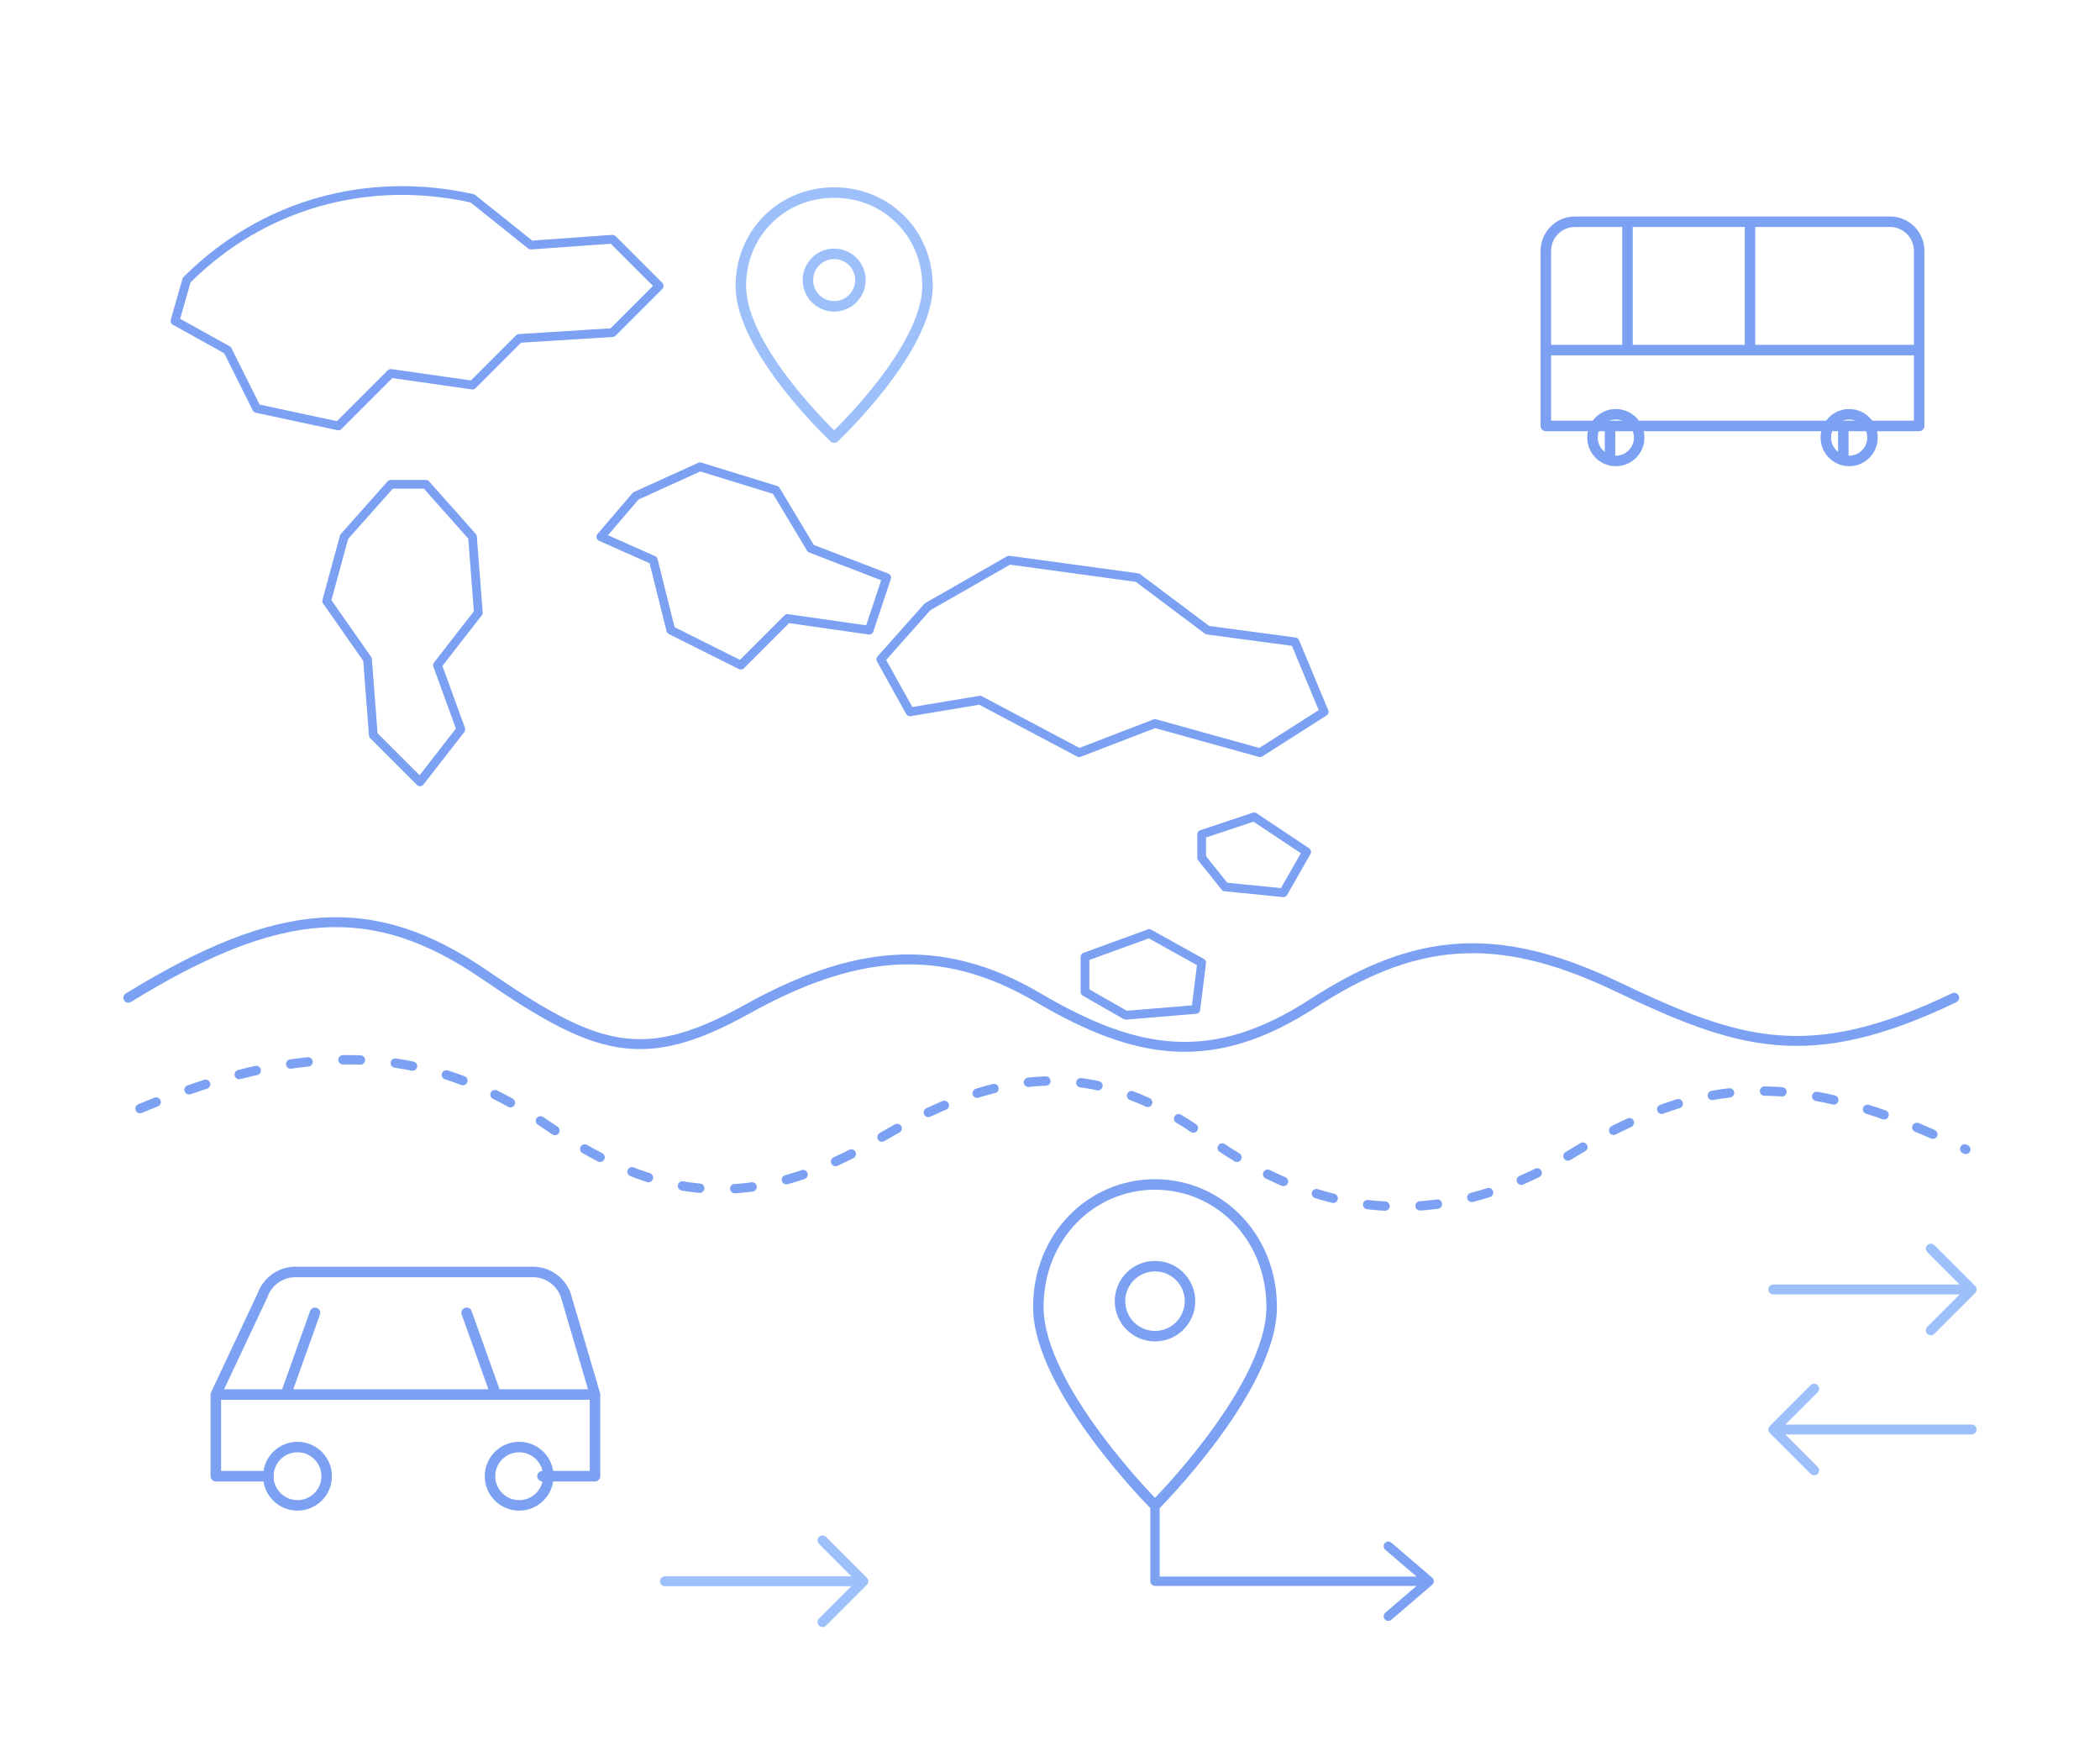
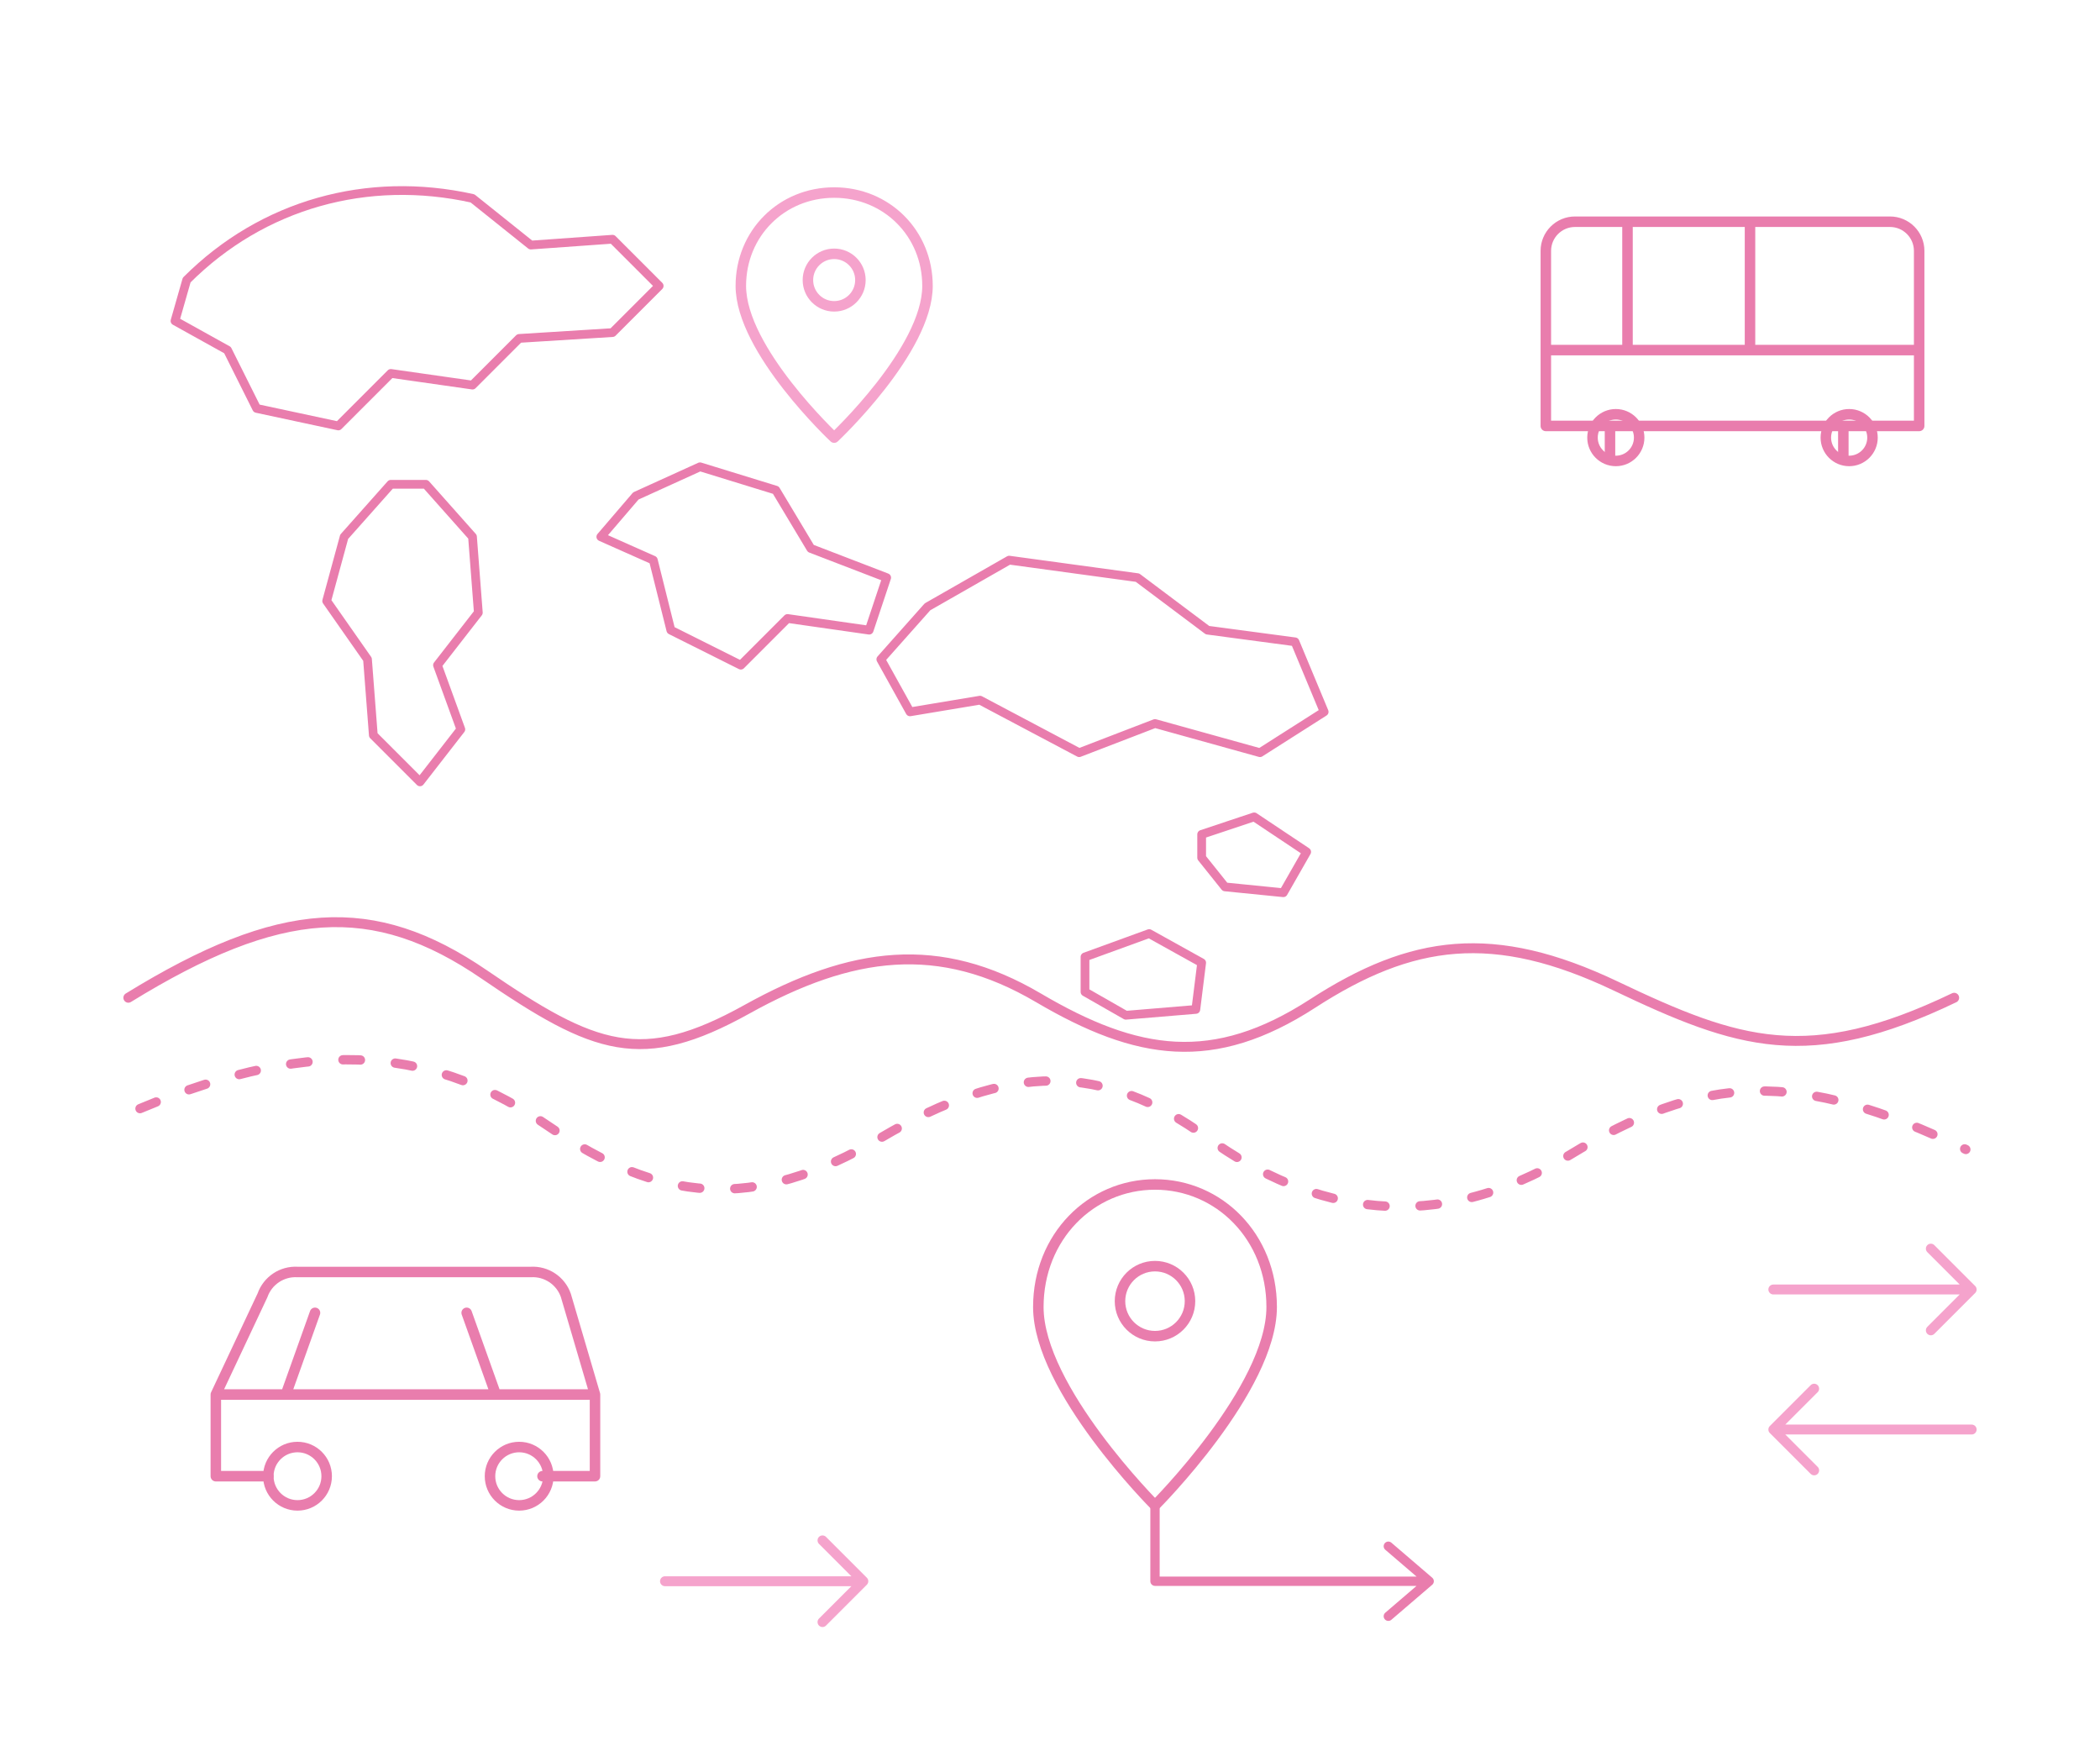
<svg xmlns="http://www.w3.org/2000/svg" width="360" height="300" viewBox="0 0 360 300" fill="none">
-   <g stroke="#2563eb" stroke-linecap="round" stroke-linejoin="round" opacity=".6">
+   <g stroke="#db2777" stroke-linecap="round" stroke-linejoin="round" opacity=".6">
    <path stroke-width="1.5" d="M32 48c13-13 31-18 49-14l10 8 14-1 8 8-8 8-16 1-8 8-14-2-9 9-14-3-5-10-9-5 2-7Zm41 35 8 9 1 13-7 9 4 11-7 9-8-8-1-13-7-10 3-11 8-9Zm36 2 11-5 13 4 6 10 13 5-3 9-14-2-8 8-12-6-3-12-9-4Zm50 19 14-8 22 3 12 9 15 2 5 12-11 7-18-5-13 5-17-9-12 2-5-9 8-9Zm47 39 9-3 9 6-4 7-10-1-4-5Zm-20 21 11-4 9 5-1 8-12 1-7-4Z" />
    <path stroke-width="1.7" d="M22 171c26-16 42-17 61-4s27 16 45 6 33-12 50-2 30 12 47 1 31-13 52-3 33 14 58 2" />
    <path stroke-width="1.6" stroke-dasharray="3 6" d="M24 190c31-13 51-10 70 3s35 15 57 2 38-13 56 0 39 17 62 3 39-15 68-1" />
    <path stroke-width="1.8" d="M270 38h54a5 5 0 0 1 5 5v30h-64V43a5 5 0 0 1 5-5Zm-5 22h64m-50-22v22m21-22v22m-24 13v5m40-5v5" />
    <circle cx="277" cy="75" r="4" stroke-width="1.8" />
    <circle cx="317" cy="75" r="4" stroke-width="1.8" />
    <path stroke-width="1.8" d="M37 239h65l-5-17a6 6 0 0 0-6-4H51a6 6 0 0 0-6 4l-8 17Zm0 0v14h9m56-14v14h-9m-48-14h48m-39-14-5 14m31-14 5 14" />
    <circle cx="51" cy="253" r="5" stroke-width="1.8" />
    <circle cx="89" cy="253" r="5" stroke-width="1.8" />
    <path stroke-width="1.8" d="M178 224c0-12 9-21 20-21s20 9 20 21c0 14-20 34-20 34s-20-20-20-34Z" />
    <circle cx="198" cy="223" r="6" stroke-width="1.8" />
    <path stroke-width="1.6" d="M198 258v13h47m0 0-7-6m7 6-7 6" />
  </g>
-   <g stroke="#3b82f6" stroke-linecap="round" stroke-linejoin="round" opacity=".5">
+   <g stroke="#ec4899" stroke-linecap="round" stroke-linejoin="round" opacity=".5">
    <path stroke-width="1.8" d="M127 49c0-9 7-16 16-16s16 7 16 16c0 11-16 26-16 26s-16-15-16-26Z" />
    <circle cx="143" cy="48" r="4.5" stroke-width="1.8" />
    <path stroke-width="1.7" d="M304 221h34m-7-7 7 7-7 7M338 245h-34m7-7-7 7 7 7" />
    <path stroke-width="1.7" d="M114 271h34m-7-7 7 7-7 7" />
  </g>
</svg>
